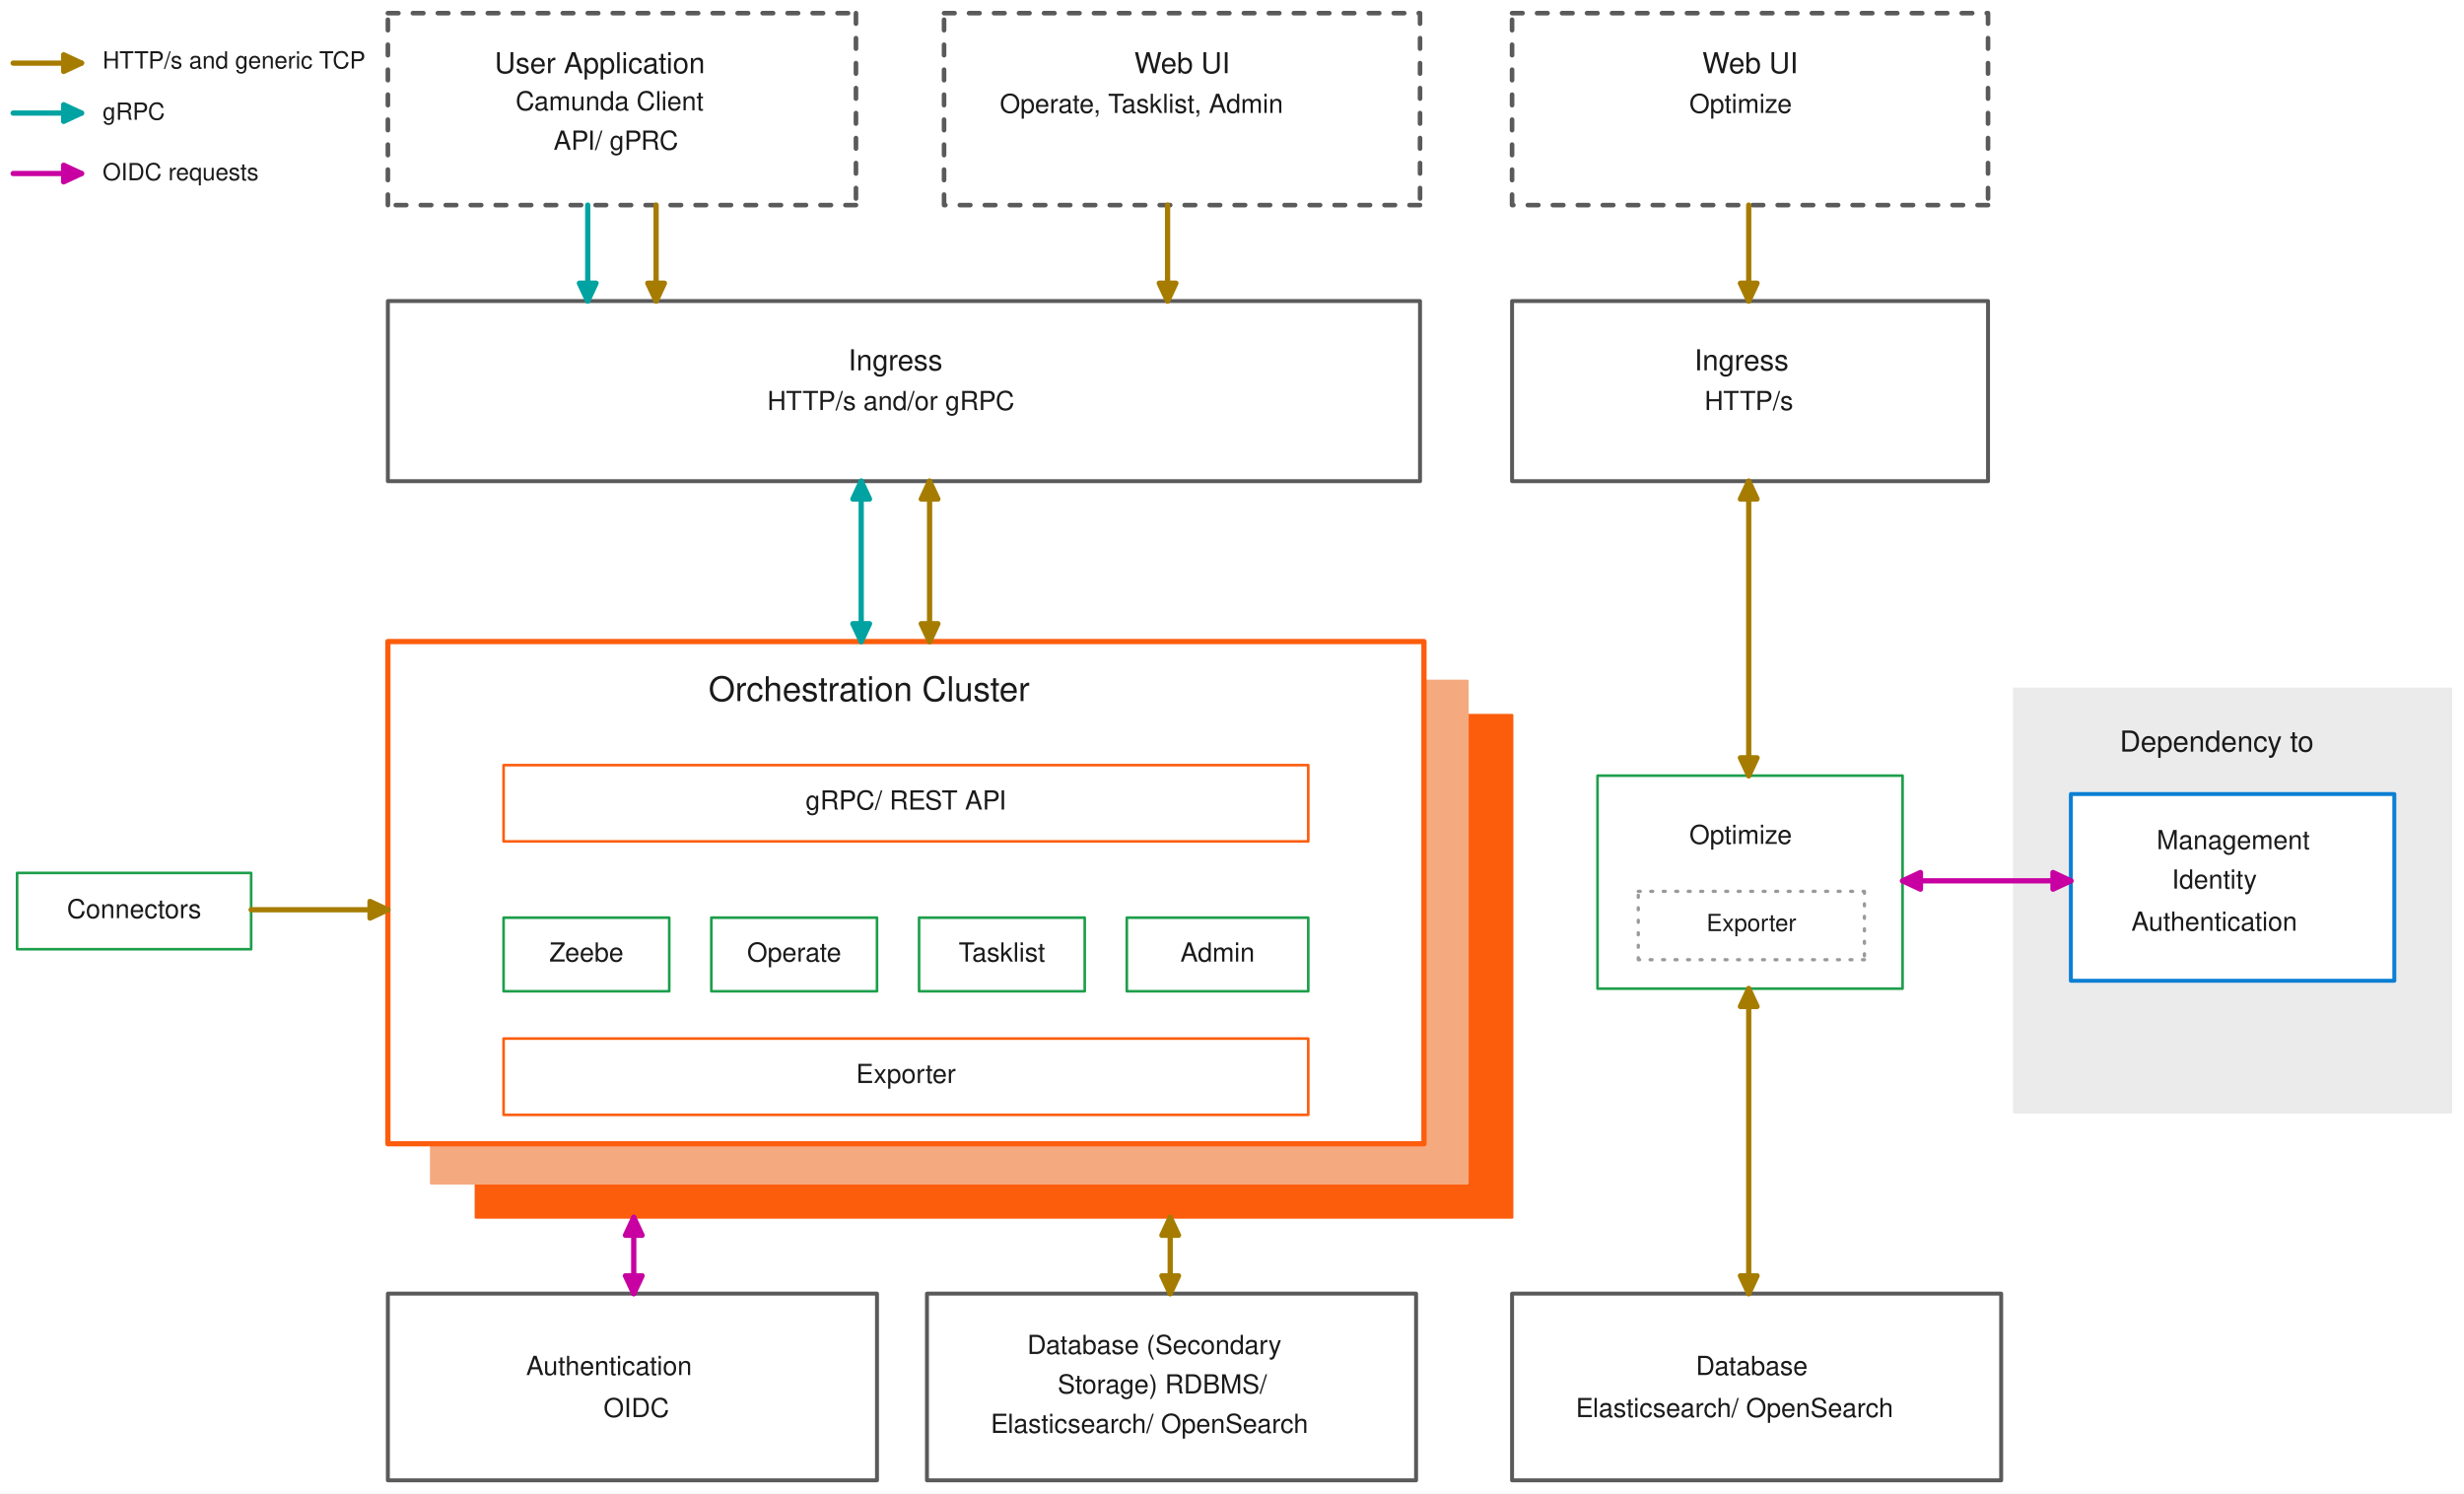
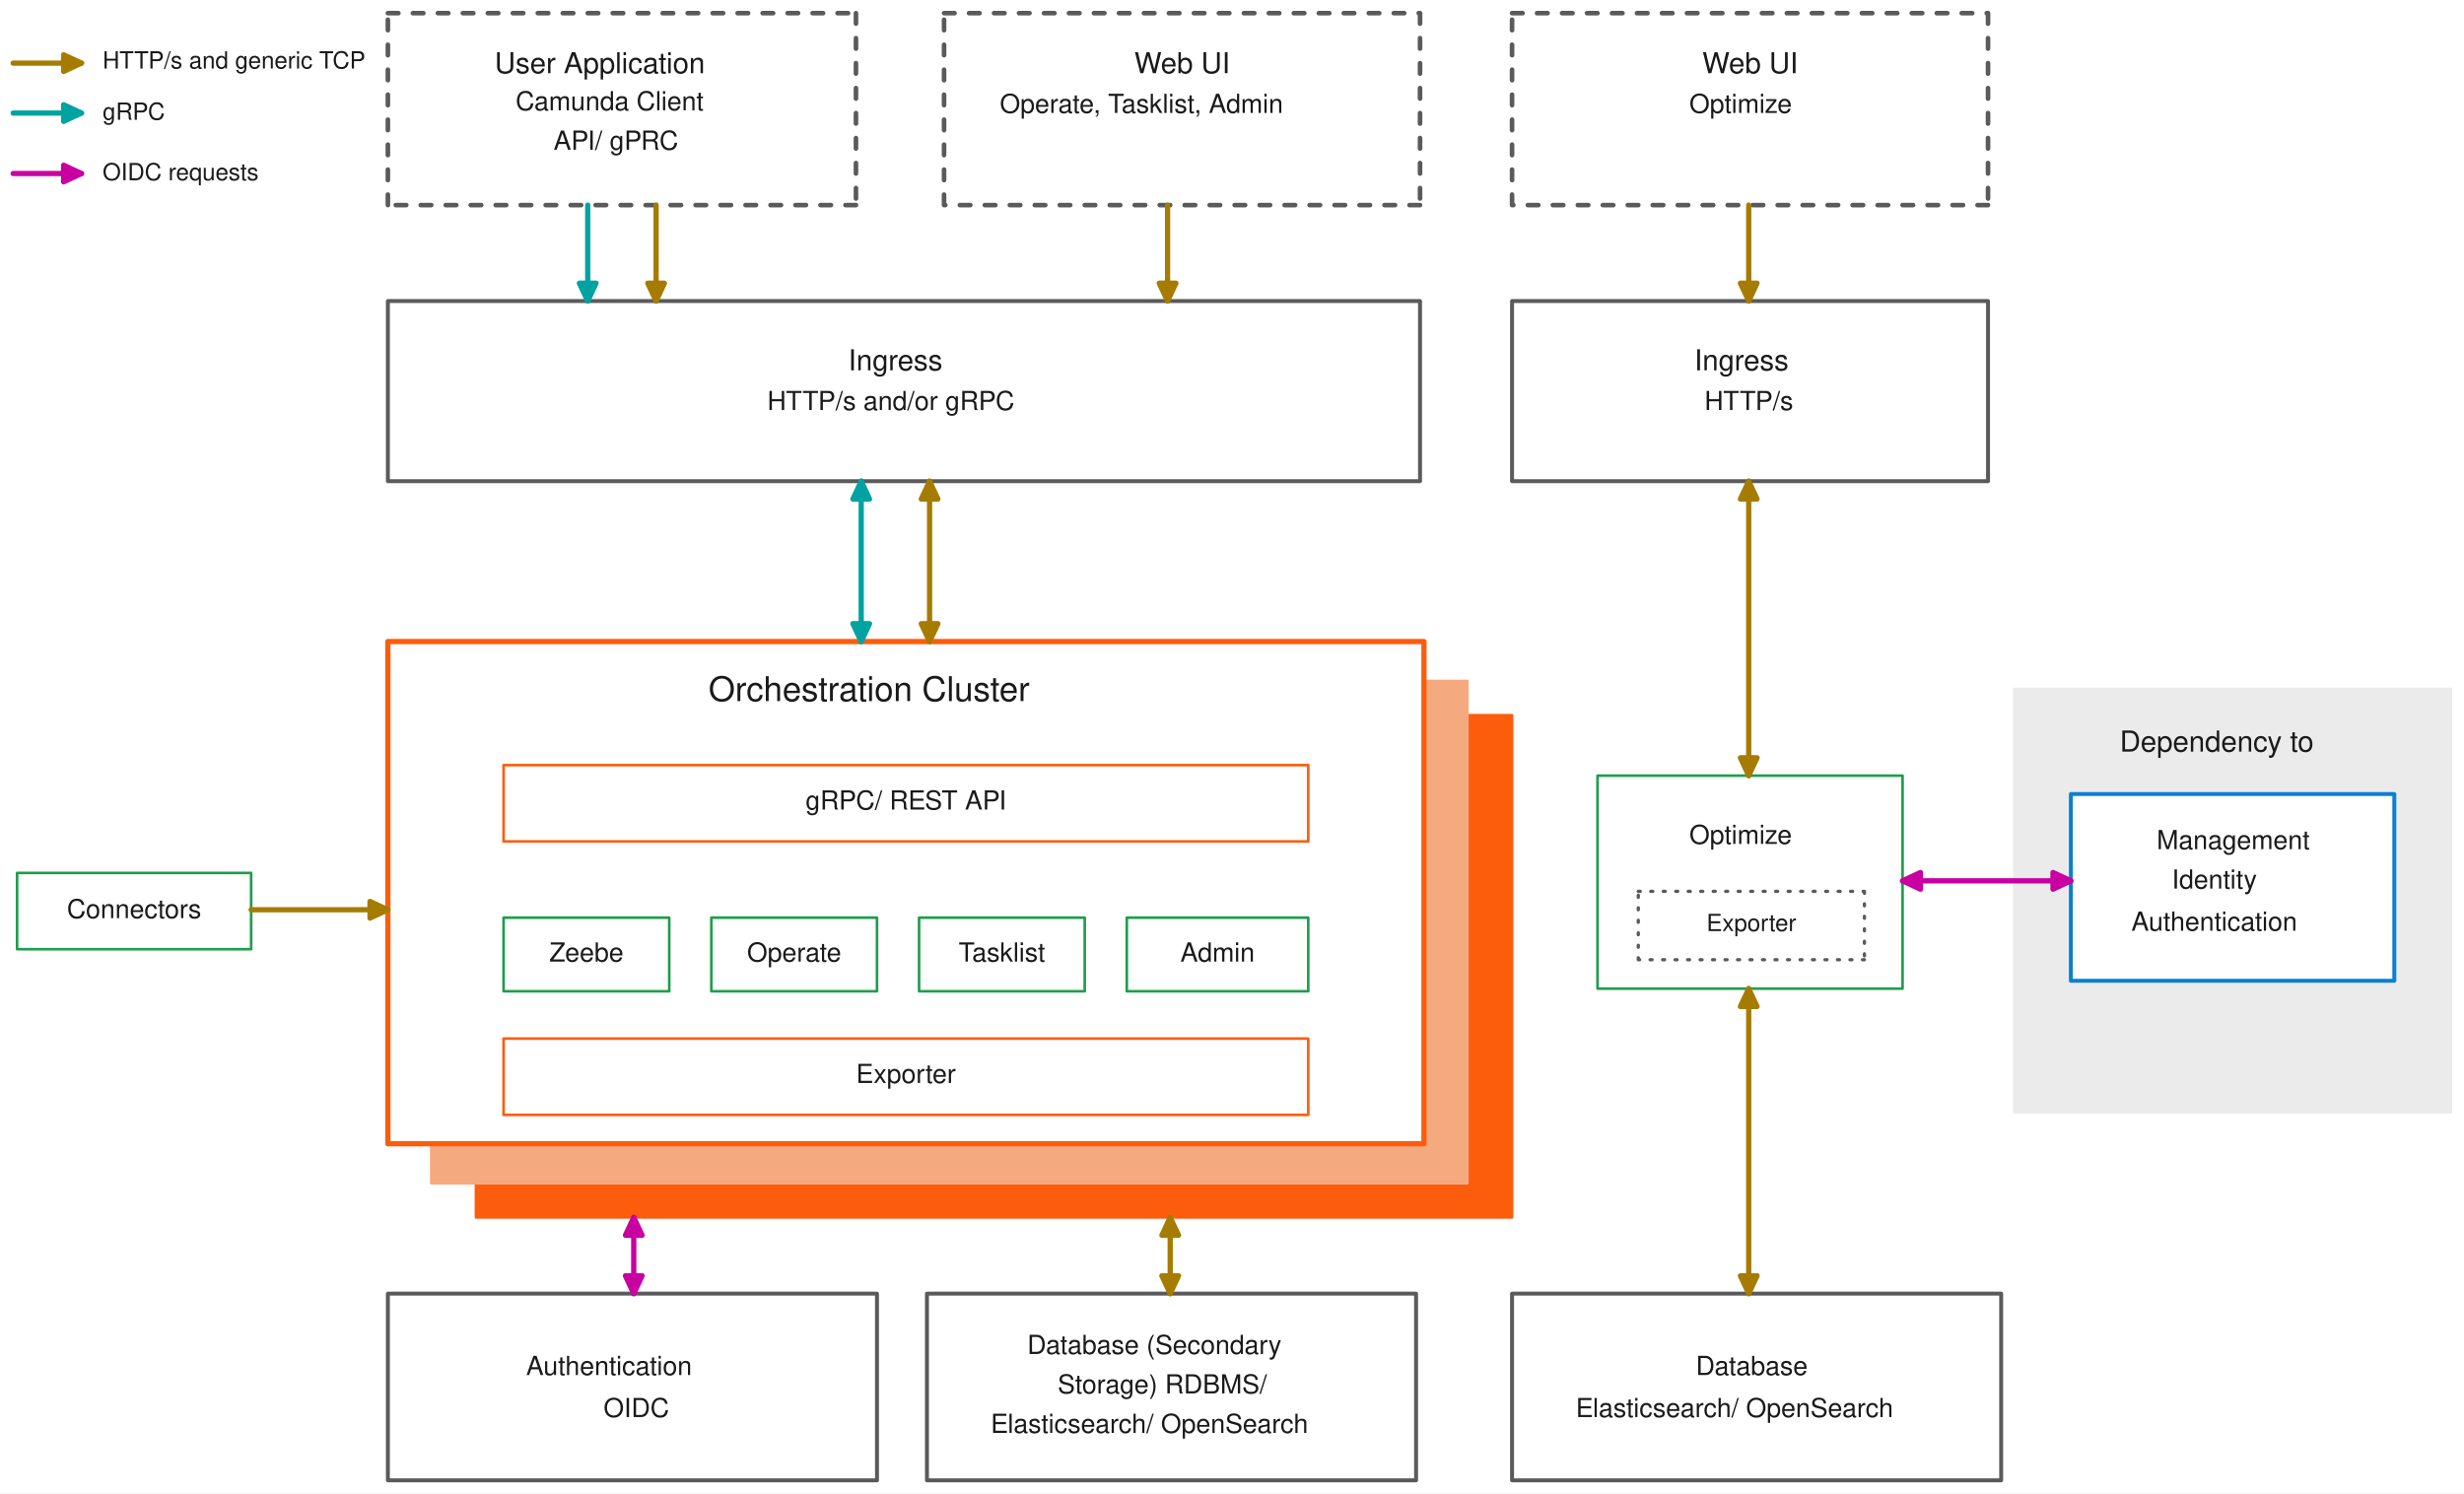
<svg xmlns="http://www.w3.org/2000/svg" version="1.1" viewBox="0 0 1874 1136" width="3748" height="2272">
  <defs>
    <style class="style-fonts">
      </style>
  </defs>
  <rect x="0" y="0" width="1874" height="1136" fill="#ffffff" />
  <g stroke-linecap="round">
    <g transform="translate(10 48) rotate(0 26 0)">
      <path d="M0 0 C10.63 0, 21.27 0, 52 0 M0 0 C20.48 0, 40.96 0, 52 0" stroke="#a67c00" stroke-width="4" fill="none" />
    </g>
    <g transform="translate(10 48) rotate(0 26 0)">
      <path d="M52 0 L38.41 6.34 L38.41 -6.34 L52 0" stroke="none" stroke-width="0" fill="#a67c00" fill-rule="evenodd" />
      <path d="M52 0 C49.22 1.3, 46.44 2.59, 38.41 6.34 M52 0 C46.65 2.5, 41.29 4.99, 38.41 6.34 M38.41 6.34 C38.41 2.11, 38.41 -2.12, 38.41 -6.34 M38.41 6.34 C38.41 2.77, 38.41 -0.8, 38.41 -6.34 M38.41 -6.34 C42.66 -4.36, 46.91 -2.37, 52 0 M38.41 -6.34 C42.61 -4.38, 46.81 -2.42, 52 0 M52 0 C52 0, 52 0, 52 0 M52 0 C52 0, 52 0, 52 0" stroke="#a67c00" stroke-width="4" fill="none" />
    </g>
  </g>
  <mask />
  <g transform="translate(78 36) rotate(0 114.95 11.875)">
    <text x="0" y="16.11" font-family="Helvetica, Segoe UI Emoji" font-size="18px" fill="#1a1a1a" text-anchor="start" style="white-space: pre;" direction="ltr" dominant-baseline="alphabetic">HTTP/s and generic TCP</text>
  </g>
  <g stroke-linecap="round">
    <g transform="translate(10 86) rotate(0 26 0)">
      <path d="M0 0 C10.64 0, 21.27 0, 52 0 M0 0 C10.49 0, 20.98 0, 52 0" stroke="#00a3a1" stroke-width="4" fill="none" />
    </g>
    <g transform="translate(10 86) rotate(0 26 0)">
      <path d="M52 0 L38.41 6.34 L38.41 -6.34 L52 0" stroke="none" stroke-width="0" fill="#00a3a1" fill-rule="evenodd" />
      <path d="M52 0 C49.22 1.3, 46.44 2.59, 38.41 6.34 M52 0 C49.26 1.28, 46.52 2.56, 38.41 6.34 M38.41 6.34 C38.41 3.48, 38.41 0.63, 38.41 -6.34 M38.41 6.34 C38.41 2.09, 38.41 -2.17, 38.41 -6.34 M38.41 -6.34 C43.49 -3.97, 48.58 -1.6, 52 0 M38.41 -6.34 C42.24 -4.55, 46.07 -2.76, 52 0 M52 0 C52 0, 52 0, 52 0 M52 0 C52 0, 52 0, 52 0" stroke="#00a3a1" stroke-width="4" fill="none" />
    </g>
  </g>
  <mask />
  <g transform="translate(78 75) rotate(0 20.9 11.875)">
    <text x="0" y="16.11" font-family="Helvetica, Segoe UI Emoji" font-size="18px" fill="#1a1a1a" text-anchor="start" style="white-space: pre;" direction="ltr" dominant-baseline="alphabetic">gRPC</text>
  </g>
  <g stroke-linecap="round">
    <g transform="translate(10 132) rotate(0 26 0)">
      <path d="M0 0 C10.64 0, 21.28 0, 52 0 M0 0 C10.9 0, 21.8 0, 52 0" stroke="#c800a1" stroke-width="4" fill="none" />
    </g>
    <g transform="translate(10 132) rotate(0 26 0)">
      <path d="M52 0 L38.41 6.34 L38.41 -6.34 L52 0" stroke="none" stroke-width="0" fill="#c800a1" fill-rule="evenodd" />
      <path d="M52 0 C49.22 1.3, 46.44 2.59, 38.41 6.34 M52 0 C49.15 1.33, 46.3 2.66, 38.41 6.34 M38.41 6.34 C38.41 2.32, 38.41 -1.7, 38.41 -6.34 M38.41 6.34 C38.41 1.4, 38.41 -3.54, 38.41 -6.34 M38.41 -6.34 C41.6 -4.85, 44.8 -3.36, 52 0 M38.41 -6.34 C41.87 -4.72, 45.33 -3.11, 52 0 M52 0 C52 0, 52 0, 52 0 M52 0 C52 0, 52 0, 52 0" stroke="#c800a1" stroke-width="4" fill="none" />
    </g>
  </g>
  <mask />
  <g transform="translate(78 121) rotate(0 67.925 11.875)">
    <text x="0" y="16.11" font-family="Helvetica, Segoe UI Emoji" font-size="18px" fill="#1a1a1a" text-anchor="start" style="white-space: pre;" direction="ltr" dominant-baseline="alphabetic">OIDC requests</text>
  </g>
  <g stroke-linecap="round" transform="translate(295 10) rotate(0 178 73)">
    <path d="M0 0 C72.87 0, 145.74 0, 356 0 M356 0 C356 31.76, 356 63.53, 356 146 M356 146 C281.58 146, 207.16 146, 0 146 M0 146 C0 110.46, 0 74.92, 0 0" stroke="#5a5a5a" stroke-width="3.5" fill="none" stroke-dasharray="8 11" />
  </g>
  <g transform="translate(376.2 36) rotate(0 96.8 13.75)">
    <text x="0" y="19.69" font-family="Helvetica, Segoe UI Emoji" font-size="22px" fill="#1a1a1a" text-anchor="start" style="white-space: pre;" direction="ltr" dominant-baseline="alphabetic">User Application</text>
  </g>
  <g transform="translate(392.15 66) rotate(0 80.85 13.125)">
    <text x="0" y="17.9" font-family="Helvetica, Segoe UI Emoji" font-size="20px" fill="#1a1a1a" text-anchor="start" style="white-space: pre;" direction="ltr" dominant-baseline="alphabetic">Camunda Client</text>
  </g>
  <g transform="translate(421.025 96) rotate(0 51.975 13.125)">
    <text x="0" y="17.9" font-family="Helvetica, Segoe UI Emoji" font-size="20px" fill="#1a1a1a" text-anchor="start" style="white-space: pre;" direction="ltr" dominant-baseline="alphabetic">API/ gPRC</text>
  </g>
  <g stroke-linecap="round" transform="translate(718 10) rotate(0 181 73)">
    <path d="M0 0 C74.14 0, 148.28 0, 362 0 M362 0 C362 34.07, 362 68.15, 362 146 M362 146 C219.81 146, 77.62 146, 0 146 M0 146 C0 94.71, 0 43.42, 0 0" stroke="#5a5a5a" stroke-width="3.5" fill="none" stroke-dasharray="8 11" />
  </g>
  <g transform="translate(862.7 36) rotate(0 36.3 13.75)">
    <text x="0" y="19.69" font-family="Helvetica, Segoe UI Emoji" font-size="22px" fill="#1a1a1a" text-anchor="start" style="white-space: pre;" direction="ltr" dominant-baseline="alphabetic">Web UI</text>
  </g>
  <g transform="translate(760.4 68) rotate(0 138.6 13.125)">
    <text x="0" y="17.9" font-family="Helvetica, Segoe UI Emoji" font-size="20px" fill="#1a1a1a" text-anchor="start" style="white-space: pre;" direction="ltr" dominant-baseline="alphabetic">Operate, Tasklist, Admin</text>
  </g>
  <g stroke-linecap="round" transform="translate(1150 10) rotate(0 181 73)">
    <path d="M0 0 C74.18 0, 148.35 0, 362 0 M362 0 C362 50.41, 362 100.81, 362 146 M362 146 C242.33 146, 122.65 146, 0 146 M0 146 C0 112.1, 0 78.19, 0 0" stroke="#5a5a5a" stroke-width="3.5" fill="none" stroke-dasharray="8 11" />
  </g>
  <g transform="translate(1294.7 36) rotate(0 36.3 13.75)">
    <text x="0" y="19.69" font-family="Helvetica, Segoe UI Emoji" font-size="22px" fill="#1a1a1a" text-anchor="start" style="white-space: pre;" direction="ltr" dominant-baseline="alphabetic">Web UI</text>
  </g>
  <g transform="translate(1284.8 68) rotate(0 46.2 13.125)">
    <text x="0" y="17.9" font-family="Helvetica, Segoe UI Emoji" font-size="20px" fill="#1a1a1a" text-anchor="start" style="white-space: pre;" direction="ltr" dominant-baseline="alphabetic">Optimize</text>
  </g>
  <g stroke-linecap="round" transform="translate(295 229) rotate(0 392.5 68.5)">
    <path d="M0 0 C160.92 0, 321.85 0, 785 0 M0 0 C201.84 0, 403.68 0, 785 0 M785 0 C785 36.77, 785 73.54, 785 137 M785 0 C785 42.9, 785 85.8, 785 137 M785 137 C626.15 137, 467.31 137, 0 137 M785 137 C556.51 137, 328.02 137, 0 137 M0 137 C0 103.48, 0 69.95, 0 0 M0 137 C0 97.02, 0 57.04, 0 0" stroke="#5a5a5a" stroke-width="3" fill="none" />
  </g>
  <g transform="translate(645.15 262) rotate(0 42.35 13.75)">
    <text x="0" y="19.69" font-family="Helvetica, Segoe UI Emoji" font-size="22px" fill="#1a1a1a" text-anchor="start" style="white-space: pre;" direction="ltr" dominant-baseline="alphabetic">Ingress</text>
  </g>
  <g transform="translate(583.55 294) rotate(0 103.95 13.125)">
    <text x="0" y="17.9" font-family="Helvetica, Segoe UI Emoji" font-size="20px" fill="#1a1a1a" text-anchor="start" style="white-space: pre;" direction="ltr" dominant-baseline="alphabetic">HTTP/s and/or gRPC</text>
  </g>
  <g stroke-linecap="round" transform="translate(1150 229) rotate(0 181 68.5)">
    <path d="M0 0 C74.24 0, 148.49 0, 362 0 M0 0 C133.58 0, 267.15 0, 362 0 M362 0 C362 28.25, 362 56.5, 362 137 M362 0 C362 53.98, 362 107.97, 362 137 M362 137 C219.33 137, 76.65 137, 0 137 M362 137 C235.24 137, 108.48 137, 0 137 M0 137 C0 82.32, 0 27.63, 0 0 M0 137 C0 99.49, 0 61.99, 0 0" stroke="#5a5a5a" stroke-width="3" fill="none" />
  </g>
  <g transform="translate(1288.65 262) rotate(0 42.35 13.75)">
    <text x="0" y="19.69" font-family="Helvetica, Segoe UI Emoji" font-size="22px" fill="#1a1a1a" text-anchor="start" style="white-space: pre;" direction="ltr" dominant-baseline="alphabetic">Ingress</text>
  </g>
  <g transform="translate(1296.35 294) rotate(0 34.65 13.125)">
    <text x="0" y="17.9" font-family="Helvetica, Segoe UI Emoji" font-size="20px" fill="#1a1a1a" text-anchor="start" style="white-space: pre;" direction="ltr" dominant-baseline="alphabetic">HTTP/s</text>
  </g>
  <g stroke-linecap="round" transform="translate(362 544) rotate(0 394 191)">
    <path d="M0 0 L788 0 L788 382 L0 382" stroke="none" stroke-width="0" fill="#fc5d0d" />
    <path d="M0 0 C161.69 0, 323.38 0, 788 0 M0 0 C221.32 0, 442.64 0, 788 0 M788 0 C788 131.41, 788 262.81, 788 382 M788 0 C788 105.03, 788 210.06, 788 382 M788 382 C483.92 382, 179.83 382, 0 382 M788 382 C623.1 382, 458.21 382, 0 382 M0 382 C0 246.93, 0 111.86, 0 0 M0 382 C0 284.32, 0 186.63, 0 0" stroke="#fc5d0d" stroke-width="2" fill="none" />
  </g>
  <g stroke-linecap="round" transform="translate(328 518) rotate(0 394 191)">
    <path d="M0 0 L788 0 L788 382 L0 382" stroke="none" stroke-width="0" fill="#f5a97f" />
    <path d="M0 0 C161.71 0, 323.43 0, 788 0 M0 0 C303.24 0, 606.48 0, 788 0 M788 0 C788 148.95, 788 297.91, 788 382 M788 0 C788 115.33, 788 230.67, 788 382 M788 382 C538.61 382, 289.22 382, 0 382 M788 382 C555.05 382, 322.1 382, 0 382 M0 382 C0 252.73, 0 123.46, 0 0 M0 382 C0 261.15, 0 140.3, 0 0" stroke="#f5a97f" stroke-width="2" fill="none" />
  </g>
  <g stroke-linecap="round" transform="translate(295 488) rotate(0 394 191)">
    <path d="M0 0 L788 0 L788 382 L0 382" stroke="none" stroke-width="0" fill="#ffffff" />
    <path d="M0 0 C161.74 0, 323.48 0, 788 0 M0 0 C227.56 0, 455.11 0, 788 0 M788 0 C788 90.1, 788 180.2, 788 382 M788 0 C788 125.64, 788 251.28, 788 382 M788 382 C593.3 382, 398.61 382, 0 382 M788 382 C486.99 382, 185.99 382, 0 382 M0 382 C0 258.53, 0 135.06, 0 0 M0 382 C0 237.98, 0 93.96, 0 0" stroke="#fc5d0d" stroke-width="4" fill="none" />
  </g>
  <g transform="translate(538.85 510) rotate(0 150.15 16.25)">
    <text x="0" y="23.271" font-family="Helvetica, Segoe UI Emoji" font-size="26px" fill="#1a1a1a" text-anchor="start" style="white-space: pre;" direction="ltr" dominant-baseline="alphabetic">Orchestration Cluster</text>
  </g>
  <g stroke-linecap="round" transform="translate(383 582) rotate(0 306 29)">
    <path d="M0 0 L612 0 L612 58 L0 58" stroke="none" stroke-width="0" fill="#ffffff" />
    <path d="M0 0 C125.65 0, 251.3 0, 612 0 M0 0 C181.57 0, 363.15 0, 612 0 M612 0 C612 19.01, 612 38.02, 612 58 M612 0 C612 22.2, 612 44.41, 612 58 M612 58 C423.35 58, 234.69 58, 0 58 M612 58 C394.91 58, 177.83 58, 0 58 M0 58 C0 41.02, 0 24.03, 0 0 M0 58 C0 40.7, 0 23.4, 0 0" stroke="#fc5d0d" stroke-width="2" fill="none" />
  </g>
  <g transform="translate(608.15 597.875) rotate(0 80.85 13.125)">
    <text x="80.85" y="17.9" font-family="Helvetica, Segoe UI Emoji" font-size="20px" fill="#1a1a1a" text-anchor="middle" style="white-space: pre;" direction="ltr" dominant-baseline="alphabetic">gRPC/ REST API</text>
  </g>
  <g stroke-linecap="round" transform="translate(383 698) rotate(0 63 28)">
    <path d="M0 0 L126 0 L126 56 L0 56" stroke="none" stroke-width="0" fill="#ffffff" />
    <path d="M0 0 C25.88 0, 51.75 0, 126 0 M0 0 C38.38 0, 76.76 0, 126 0 M126 0 C126 12.3, 126 24.6, 126 56 M126 0 C126 13.26, 126 26.52, 126 56 M126 56 C79.45 56, 32.9 56, 0 56 M126 56 C84.74 56, 43.48 56, 0 56 M0 56 C0 41.3, 0 26.6, 0 0 M0 56 C0 43.7, 0 31.4, 0 0" stroke="#1d9e4b" stroke-width="2" fill="none" />
  </g>
  <g transform="translate(418.5 713.5) rotate(0 27.5 12.5)">
    <text x="27.5" y="17.9" font-family="Helvetica, Segoe UI Emoji" font-size="20px" fill="#1a1a1a" text-anchor="middle" style="white-space: pre;" direction="ltr" dominant-baseline="alphabetic">Zeebe</text>
  </g>
  <g stroke-linecap="round" transform="translate(541 698) rotate(0 63 28)">
    <path d="M0 0 L126 0 L126 56 L0 56" stroke="none" stroke-width="0" fill="#ffffff" />
    <path d="M0 0 C25.89 0, 51.77 0, 126 0 M0 0 C39.38 0, 78.75 0, 126 0 M126 0 C126 17.44, 126 34.88, 126 56 M126 0 C126 16.28, 126 32.56, 126 56 M126 56 C96.94 56, 67.88 56, 0 56 M126 56 C88.18 56, 50.36 56, 0 56 M0 56 C0 43, 0 30, 0 0 M0 56 C0 36.91, 0 17.82, 0 0" stroke="#1d9e4b" stroke-width="2" fill="none" />
  </g>
  <g transform="translate(565.5 713.5) rotate(0 38.5 12.5)">
    <text x="38.5" y="17.9" font-family="Helvetica, Segoe UI Emoji" font-size="20px" fill="#1a1a1a" text-anchor="middle" style="white-space: pre;" direction="ltr" dominant-baseline="alphabetic">Operate</text>
  </g>
  <g stroke-linecap="round" transform="translate(699 698) rotate(0 63 28)">
    <path d="M0 0 L126 0 L126 56 L0 56" stroke="none" stroke-width="0" fill="#ffffff" />
    <path d="M0 0 C25.89 0, 51.79 0, 126 0 M0 0 C40.37 0, 80.75 0, 126 0 M126 0 C126 11.39, 126 22.77, 126 56 M126 0 C126 19.3, 126 38.6, 126 56 M126 56 C89.23 56, 52.47 56, 0 56 M126 56 C91.61 56, 57.23 56, 0 56 M0 56 C0 44.7, 0 33.41, 0 0 M0 56 C0 41.32, 0 26.63, 0 0" stroke="#1d9e4b" stroke-width="2" fill="none" />
  </g>
  <g transform="translate(718 713.5) rotate(0 44 12.5)">
    <text x="44" y="17.9" font-family="Helvetica, Segoe UI Emoji" font-size="20px" fill="#1a1a1a" text-anchor="middle" style="white-space: pre;" direction="ltr" dominant-baseline="alphabetic">Tasklist</text>
  </g>
  <g stroke-linecap="round" transform="translate(857 698) rotate(0 69 28)">
    <path d="M0 0 L138 0 L138 56 L0 56" stroke="none" stroke-width="0" fill="#ffffff" />
    <path d="M0 0 C28.37 0, 56.74 0, 138 0 M0 0 C45.31 0, 90.62 0, 138 0 M138 0 C138 16.53, 138 33.06, 138 56 M138 0 C138 22.32, 138 44.64, 138 56 M138 56 C89.29 56, 40.58 56, 0 56 M138 56 C104.1 56, 70.2 56, 0 56 M0 56 C0 35.2, 0 14.41, 0 0 M0 56 C0 34.52, 0 13.05, 0 0" stroke="#1d9e4b" stroke-width="2" fill="none" />
  </g>
  <g transform="translate(898.5 713.5) rotate(0 27.5 12.5)">
    <text x="27.5" y="17.9" font-family="Helvetica, Segoe UI Emoji" font-size="20px" fill="#1a1a1a" text-anchor="middle" style="white-space: pre;" direction="ltr" dominant-baseline="alphabetic">Admin</text>
  </g>
  <g stroke-linecap="round" transform="translate(383 790) rotate(0 306 29)">
    <path d="M0 0 L612 0 L612 58 L0 58" stroke="none" stroke-width="0" fill="#ffffff" />
    <path d="M0 0 C125.84 0, 251.69 0, 612 0 M0 0 C205.79 0, 411.58 0, 612 0 M612 0 C612 22.45, 612 44.9, 612 58 M612 0 C612 14.65, 612 29.3, 612 58 M612 58 C480.93 58, 349.87 58, 0 58 M612 58 C478.36 58, 344.72 58, 0 58 M0 58 C0 38.22, 0 18.45, 0 0 M0 58 C0 40.32, 0 22.64, 0 0" stroke="#fc5d0d" stroke-width="2" fill="none" />
  </g>
  <g transform="translate(642.8 805.875) rotate(0 46.2 13.125)">
    <text x="46.2" y="17.9" font-family="Helvetica, Segoe UI Emoji" font-size="20px" fill="#1a1a1a" text-anchor="middle" style="white-space: pre;" direction="ltr" dominant-baseline="alphabetic">Exporter</text>
  </g>
  <g stroke-linecap="round" transform="translate(13 664) rotate(0 89 29)">
    <path d="M0 0 L178 0 L178 58 L0 58" stroke="none" stroke-width="0" fill="#ffffff" />
    <path d="M0 0 C36.61 0, 73.23 0, 178 0 M0 0 C61.26 0, 122.52 0, 178 0 M178 0 C178 16.18, 178 32.36, 178 58 M178 0 C178 17.78, 178 35.55, 178 58 M178 58 C128.99 58, 79.98 58, 0 58 M178 58 C108.39 58, 38.77 58, 0 58 M0 58 C0 39.98, 0 21.97, 0 0 M0 58 C0 44.89, 0 31.77, 0 0" stroke="#1d9e4b" stroke-width="2" fill="none" />
  </g>
  <g transform="translate(47 680.5) rotate(0 55 12.5)">
    <text x="55" y="17.9" font-family="Helvetica, Segoe UI Emoji" font-size="20px" fill="#1a1a1a" text-anchor="middle" style="white-space: pre;" direction="ltr" dominant-baseline="alphabetic">Connectors</text>
  </g>
  <g stroke-linecap="round" transform="translate(1215 590) rotate(0 116 81)">
    <path d="M0 0 L232 0 L232 162 L0 162" stroke="none" stroke-width="0" fill="#ffffff" />
    <path d="M0 0 C47.74 0, 95.47 0, 232 0 M0 0 C81.68 0, 163.37 0, 232 0 M232 0 C232 60.07, 232 120.14, 232 162 M232 0 C232 58.39, 232 116.78, 232 162 M232 162 C153.93 162, 75.85 162, 0 162 M232 162 C147.59 162, 63.19 162, 0 162 M0 162 C0 116.6, 0 71.2, 0 0 M0 162 C0 105.72, 0 49.44, 0 0" stroke="#1d9e4b" stroke-width="2" fill="none" />
  </g>
  <g transform="translate(1284.8 624) rotate(0 46.2 13.125)">
    <text x="0" y="17.9" font-family="Helvetica, Segoe UI Emoji" font-size="20px" fill="#1a1a1a" text-anchor="start" style="white-space: pre;" direction="ltr" dominant-baseline="alphabetic">Optimize</text>
  </g>
  <g stroke-linecap="round" transform="translate(1246 678) rotate(0 86 26)">
-     <path d="M0 0 C35.4 0, 70.8 0, 172 0 M172 0 C172 18.72, 172 37.44, 172 52 M172 52 C126.82 52, 81.64 52, 0 52 M0 52 C0 40.85, 0 29.71, 0 0" stroke="#9a9a9a" stroke-width="2.5" fill="none" stroke-dasharray="1.5 8" />
+     <path d="M0 0 C35.4 0, 70.8 0, 172 0 M172 0 C172 18.72, 172 37.44, 172 52 M172 52 C126.82 52, 81.64 52, 0 52 M0 52 C0 40.85, 0 29.71, 0 0" stroke="#5a5a5a" stroke-width="2.5" fill="none" stroke-dasharray="1.5 8" />
  </g>
  <g transform="translate(1290.2 692.125) rotate(0 41.8 11.875)">
    <text x="41.8" y="16.11" font-family="Helvetica, Segoe UI Emoji" font-size="18px" fill="#1a1a1a" text-anchor="middle" style="white-space: pre;" direction="ltr" dominant-baseline="alphabetic">Exporter</text>
  </g>
  <g stroke-linecap="round" transform="translate(1532 524) rotate(0 166 161)">
    <path d="M0 0 L332 0 L332 322 L0 322" stroke="none" stroke-width="0" fill="#ebebeb" />
    <path d="M0 0 C68.35 0, 136.7 0, 332 0 M0 0 C122.15 0, 244.29 0, 332 0 M332 0 C332 114.16, 332 228.33, 332 322 M332 0 C332 86.4, 332 172.8, 332 322 M332 322 C246.05 322, 160.1 322, 0 322 M332 322 C229.32 322, 126.64 322, 0 322 M0 322 C0 251.32, 0 180.65, 0 0 M0 322 C0 196.42, 0 70.83, 0 0" stroke="#ebebeb" stroke-width="2" fill="none" />
  </g>
  <g transform="translate(1612.2 552) rotate(0 85.8 15)">
    <text x="0" y="19.69" font-family="Helvetica, Segoe UI Emoji" font-size="22px" fill="#1a1a1a" text-anchor="start" style="white-space: pre;" direction="ltr" dominant-baseline="alphabetic">Dependency to</text>
  </g>
  <g stroke-linecap="round" transform="translate(1575 604) rotate(0 123 71)">
    <path d="M0 0 L246 0 L246 142 L0 142" stroke="none" stroke-width="0" fill="#ffffff" />
    <path d="M0 0 C50.66 0, 101.32 0, 246 0 M0 0 C92.45 0, 184.91 0, 246 0 M246 0 C246 34.99, 246 69.98, 246 142 M246 0 C246 45.76, 246 91.52, 246 142 M246 142 C167.26 142, 88.53 142, 0 142 M246 142 C176.63 142, 107.25 142, 0 142 M0 142 C0 86.75, 0 31.49, 0 0 M0 142 C0 97.79, 0 53.59, 0 0" stroke="#0b7fd4" stroke-width="3" fill="none" />
  </g>
  <g transform="translate(1640.25 628) rotate(0 57.75 13.125)">
    <text x="0" y="17.9" font-family="Helvetica, Segoe UI Emoji" font-size="20px" fill="#1a1a1a" text-anchor="start" style="white-space: pre;" direction="ltr" dominant-baseline="alphabetic">Management</text>
  </g>
  <g transform="translate(1651.8 658) rotate(0 46.2 13.125)">
    <text x="0" y="17.9" font-family="Helvetica, Segoe UI Emoji" font-size="20px" fill="#1a1a1a" text-anchor="start" style="white-space: pre;" direction="ltr" dominant-baseline="alphabetic">Identity</text>
  </g>
  <g transform="translate(1621 690) rotate(0 77 12.5)">
    <text x="0" y="17.9" font-family="Helvetica, Segoe UI Emoji" font-size="20px" fill="#1a1a1a" text-anchor="start" style="white-space: pre;" direction="ltr" dominant-baseline="alphabetic">Authentication</text>
  </g>
  <g stroke-linecap="round" transform="translate(295 984) rotate(0 186 71)">
    <path d="M0 0 C76.66 0, 153.32 0, 372 0 M0 0 C145.69 0, 291.39 0, 372 0 M372 0 C372 32.68, 372 65.36, 372 142 M372 0 C372 32.68, 372 65.36, 372 142 M372 142 C281.82 142, 191.64 142, 0 142 M372 142 C287.38 142, 202.76 142, 0 142 M0 142 C0 95.37, 0 48.74, 0 0 M0 142 C0 91.74, 0 41.49, 0 0" stroke="#5a5a5a" stroke-width="3" fill="none" />
  </g>
  <g transform="translate(400.15 1028) rotate(0 80.85 13.125)">
    <text x="0" y="17.9" font-family="Helvetica, Segoe UI Emoji" font-size="20px" fill="#1a1a1a" text-anchor="start" style="white-space: pre;" direction="ltr" dominant-baseline="alphabetic">Authentication</text>
  </g>
  <g transform="translate(459 1060) rotate(0 22 12.5)">
    <text x="0" y="17.9" font-family="Helvetica, Segoe UI Emoji" font-size="20px" fill="#1a1a1a" text-anchor="start" style="white-space: pre;" direction="ltr" dominant-baseline="alphabetic">OIDC</text>
  </g>
  <g stroke-linecap="round" transform="translate(705 984) rotate(0 186 71)">
    <path d="M0 0 C76.69 0, 153.39 0, 372 0 M0 0 C112.91 0, 225.82 0, 372 0 M372 0 C372 52.25, 372 104.5, 372 142 M372 0 C372 44.17, 372 88.34, 372 142 M372 142 C284.88 142, 197.76 142, 0 142 M372 142 C265.4 142, 158.8 142, 0 142 M0 142 C0 101.84, 0 61.68, 0 0 M0 142 C0 94.31, 0 46.61, 0 0" stroke="#5a5a5a" stroke-width="3" fill="none" />
  </g>
  <g transform="translate(781.275 1012) rotate(0 109.725 13.125)">
    <text x="0" y="17.9" font-family="Helvetica, Segoe UI Emoji" font-size="20px" fill="#1a1a1a" text-anchor="start" style="white-space: pre;" direction="ltr" dominant-baseline="alphabetic">Database (Secondary</text>
  </g>
  <g transform="translate(804.375 1042) rotate(0 86.625 13.125)">
    <text x="0" y="17.9" font-family="Helvetica, Segoe UI Emoji" font-size="20px" fill="#1a1a1a" text-anchor="start" style="white-space: pre;" direction="ltr" dominant-baseline="alphabetic">Storage) RDBMS/</text>
  </g>
  <g transform="translate(753.5 1072) rotate(0 137.5 12.5)">
    <text x="0" y="17.9" font-family="Helvetica, Segoe UI Emoji" font-size="20px" fill="#1a1a1a" text-anchor="start" style="white-space: pre;" direction="ltr" dominant-baseline="alphabetic">Elasticsearch/ OpenSearch</text>
  </g>
  <g stroke-linecap="round" transform="translate(1150 984) rotate(0 186 71)">
    <path d="M0 0 C76.74 0, 153.48 0, 372 0 M0 0 C118.8 0, 237.6 0, 372 0 M372 0 C372 49.94, 372 99.88, 372 142 M372 0 C372 31.09, 372 62.18, 372 142 M372 142 C239.36 142, 106.72 142, 0 142 M372 142 C285.69 142, 199.38 142, 0 142 M0 142 C0 110.47, 0 78.93, 0 0 M0 142 C0 88.26, 0 34.52, 0 0" stroke="#5a5a5a" stroke-width="3" fill="none" />
  </g>
  <g transform="translate(1289.8 1028) rotate(0 46.2 13.125)">
    <text x="0" y="17.9" font-family="Helvetica, Segoe UI Emoji" font-size="20px" fill="#1a1a1a" text-anchor="start" style="white-space: pre;" direction="ltr" dominant-baseline="alphabetic">Database</text>
  </g>
  <g transform="translate(1198.5 1060) rotate(0 137.5 12.5)">
    <text x="0" y="17.9" font-family="Helvetica, Segoe UI Emoji" font-size="20px" fill="#1a1a1a" text-anchor="start" style="white-space: pre;" direction="ltr" dominant-baseline="alphabetic">Elasticsearch/ OpenSearch</text>
  </g>
  <g stroke-linecap="round">
    <g transform="translate(447 156) rotate(0 0 36.5)">
      <path d="M0 0 C0 15.07, 0 30.13, 0 73 M0 0 C0 16.88, 0 33.76, 0 73" stroke="#00a3a1" stroke-width="4" fill="none" />
    </g>
    <g transform="translate(447 156) rotate(0 0 36.5)">
      <path d="M0 73 L-6.34 59.41 L6.34 59.41 L0 73" stroke="none" stroke-width="0" fill="#00a3a1" fill-rule="evenodd" />
      <path d="M0 73 C-1.31 70.19, -2.62 67.39, -6.34 59.41 M0 73 C-1.47 69.86, -2.93 66.71, -6.34 59.41 M-6.34 59.41 C-2.67 59.41, 1 59.41, 6.34 59.41 M-6.34 59.41 C-2.54 59.41, 1.26 59.41, 6.34 59.41 M6.34 59.41 C4.13 64.14, 1.92 68.88, 0 73 M6.34 59.41 C4.49 63.36, 2.65 67.32, 0 73 M0 73 C0 73, 0 73, 0 73 M0 73 C0 73, 0 73, 0 73" stroke="#00a3a1" stroke-width="4" fill="none" />
    </g>
  </g>
  <mask />
  <g stroke-linecap="round">
    <g transform="translate(499 156) rotate(0 0 36.5)">
      <path d="M0 0 C0 15.07, 0 30.14, 0 73 M0 0 C0 24.47, 0 48.94, 0 73" stroke="#a67c00" stroke-width="4" fill="none" />
    </g>
    <g transform="translate(499 156) rotate(0 0 36.5)">
      <path d="M0 73 L-6.34 59.41 L6.34 59.41 L0 73" stroke="none" stroke-width="0" fill="#a67c00" fill-rule="evenodd" />
      <path d="M0 73 C-1.31 70.19, -2.62 67.39, -6.34 59.41 M0 73 C-2.12 68.44, -4.25 63.89, -6.34 59.41 M-6.34 59.41 C-2.09 59.41, 2.17 59.41, 6.34 59.41 M-6.34 59.41 C-2.2 59.41, 1.95 59.41, 6.34 59.41 M6.34 59.41 C4.57 63.2, 2.8 66.99, 0 73 M6.34 59.41 C3.95 64.54, 1.55 69.67, 0 73 M0 73 C0 73, 0 73, 0 73 M0 73 C0 73, 0 73, 0 73" stroke="#a67c00" stroke-width="4" fill="none" />
    </g>
  </g>
  <mask />
  <g stroke-linecap="round">
    <g transform="translate(888 156) rotate(0 0 36.5)">
      <path d="M0 0 C0 15.07, 0 30.14, 0 73 M0 0 C0 17.46, 0 34.91, 0 73" stroke="#a67c00" stroke-width="4" fill="none" />
    </g>
    <g transform="translate(888 156) rotate(0 0 36.5)">
      <path d="M0 73 L-6.34 59.41 L6.34 59.41 L0 73" stroke="none" stroke-width="0" fill="#a67c00" fill-rule="evenodd" />
      <path d="M0 73 C-1.31 70.19, -2.62 67.39, -6.34 59.41 M0 73 C-1.52 69.75, -3.03 66.5, -6.34 59.41 M-6.34 59.41 C-1.5 59.41, 3.33 59.41, 6.34 59.41 M-6.34 59.41 C-1.85 59.41, 2.63 59.41, 6.34 59.41 M6.34 59.41 C5.01 62.25, 3.68 65.1, 0 73 M6.34 59.41 C4.67 62.99, 2.99 66.58, 0 73 M0 73 C0 73, 0 73, 0 73 M0 73 C0 73, 0 73, 0 73" stroke="#a67c00" stroke-width="4" fill="none" />
    </g>
  </g>
  <mask />
  <g stroke-linecap="round">
    <g transform="translate(1330 156) rotate(0 0 36.5)">
      <path d="M0 0 C0 15.07, 0 30.15, 0 73 M0 0 C0 25.05, 0 50.09, 0 73" stroke="#a67c00" stroke-width="4" fill="none" />
    </g>
    <g transform="translate(1330 156) rotate(0 0 36.5)">
      <path d="M0 73 L-6.34 59.41 L6.34 59.41 L0 73" stroke="none" stroke-width="0" fill="#a67c00" fill-rule="evenodd" />
      <path d="M0 73 C-1.31 70.19, -2.62 67.39, -6.34 59.41 M0 73 C-2.17 68.34, -4.35 63.67, -6.34 59.41 M-6.34 59.41 C-3.46 59.41, -0.58 59.41, 6.34 59.41 M-6.34 59.41 C-1.51 59.41, 3.32 59.41, 6.34 59.41 M6.34 59.41 C4.18 64.03, 2.03 68.65, 0 73 M6.34 59.41 C4.12 64.17, 1.9 68.93, 0 73 M0 73 C0 73, 0 73, 0 73 M0 73 C0 73, 0 73, 0 73" stroke="#a67c00" stroke-width="4" fill="none" />
    </g>
  </g>
  <mask />
  <g stroke-linecap="round">
    <g transform="translate(655 366) rotate(0 0 61)">
      <path d="M0 0 C0 25.19, 0 50.39, 0 122 M0 0 C0 30.14, 0 60.28, 0 122" stroke="#00a3a1" stroke-width="4" fill="none" />
    </g>
    <g transform="translate(655 366) rotate(0 0 61)">
      <path d="M0 0 L6.34 13.59 L-6.34 13.59 L0 0" stroke="none" stroke-width="0" fill="#00a3a1" fill-rule="evenodd" />
      <path d="M0 0 C1.31 2.81, 2.62 5.61, 6.34 13.59 M0 0 C1.57 3.36, 3.13 6.72, 6.34 13.59 M6.34 13.59 C2.88 13.59, -0.59 13.59, -6.34 13.59 M6.34 13.59 C3.71 13.59, 1.07 13.59, -6.34 13.59 M-6.34 13.59 C-4.62 9.91, -2.91 6.23, 0 0 M-6.34 13.59 C-4.84 10.38, -3.34 7.16, 0 0 M0 0 C0 0, 0 0, 0 0 M0 0 C0 0, 0 0, 0 0" stroke="#00a3a1" stroke-width="4" fill="none" />
    </g>
    <g transform="translate(655 366) rotate(0 0 61)">
      <path d="M0 122 L-6.34 108.41 L6.34 108.41 L0 122" stroke="none" stroke-width="0" fill="#00a3a1" fill-rule="evenodd" />
      <path d="M0 122 C-1.31 119.19, -2.62 116.39, -6.34 108.41 M0 122 C-1.57 118.64, -3.13 115.28, -6.34 108.41 M-6.34 108.41 C-2.88 108.41, 0.59 108.41, 6.34 108.41 M-6.34 108.41 C-3.71 108.41, -1.07 108.41, 6.34 108.41 M6.34 108.41 C4.62 112.09, 2.91 115.77, 0 122 M6.34 108.41 C4.84 111.62, 3.34 114.84, 0 122 M0 122 C0 122, 0 122, 0 122 M0 122 C0 122, 0 122, 0 122" stroke="#00a3a1" stroke-width="4" fill="none" />
    </g>
  </g>
  <mask />
  <g stroke-linecap="round">
    <g transform="translate(707 366) rotate(0 0 61)">
      <path d="M0 0 C0 25.2, 0 50.4, 0 122 M0 0 C0 42.82, 0 85.64, 0 122" stroke="#a67c00" stroke-width="4" fill="none" />
    </g>
    <g transform="translate(707 366) rotate(0 0 61)">
      <path d="M0 0 L6.34 13.59 L-6.34 13.59 L0 0" stroke="none" stroke-width="0" fill="#a67c00" fill-rule="evenodd" />
      <path d="M0 0 C1.31 2.81, 2.62 5.62, 6.34 13.59 M0 0 C2.23 4.77, 4.45 9.54, 6.34 13.59 M6.34 13.59 C2.29 13.59, -1.75 13.59, -6.34 13.59 M6.34 13.59 C3.36 13.59, 0.39 13.59, -6.34 13.59 M-6.34 13.59 C-5.06 10.86, -3.79 8.12, 0 0 M-6.34 13.59 C-4.29 9.2, -2.24 4.81, 0 0 M0 0 C0 0, 0 0, 0 0 M0 0 C0 0, 0 0, 0 0" stroke="#a67c00" stroke-width="4" fill="none" />
    </g>
    <g transform="translate(707 366) rotate(0 0 61)">
      <path d="M0 122 L-6.34 108.41 L6.34 108.41 L0 122" stroke="none" stroke-width="0" fill="#a67c00" fill-rule="evenodd" />
      <path d="M0 122 C-1.31 119.19, -2.62 116.38, -6.34 108.41 M0 122 C-2.23 117.23, -4.45 112.46, -6.34 108.41 M-6.34 108.41 C-2.29 108.41, 1.75 108.41, 6.34 108.41 M-6.34 108.41 C-3.36 108.41, -0.39 108.41, 6.34 108.41 M6.34 108.41 C5.06 111.14, 3.79 113.88, 0 122 M6.34 108.41 C4.29 112.8, 2.24 117.19, 0 122 M0 122 C0 122, 0 122, 0 122 M0 122 C0 122, 0 122, 0 122" stroke="#a67c00" stroke-width="4" fill="none" />
    </g>
  </g>
  <mask />
  <g stroke-linecap="round">
    <g transform="translate(1330 366) rotate(0 0 112)">
      <path d="M0 0 C0 46.27, 0 92.54, 0 224 M0 0 C0 57.11, 0 114.22, 0 224" stroke="#a67c00" stroke-width="4" fill="none" />
    </g>
    <g transform="translate(1330 366) rotate(0 0 112)">
      <path d="M0 0 L6.34 13.59 L-6.34 13.59 L0 0" stroke="none" stroke-width="0" fill="#a67c00" fill-rule="evenodd" />
      <path d="M0 0 C1.31 2.81, 2.62 5.62, 6.34 13.59 M0 0 C1.62 3.47, 3.23 6.93, 6.34 13.59 M6.34 13.59 C1.71 13.59, -2.92 13.59, -6.34 13.59 M6.34 13.59 C3.02 13.59, -0.3 13.59, -6.34 13.59 M-6.34 13.59 C-4.24 9.08, -2.13 4.57, 0 0 M-6.34 13.59 C-5.01 10.75, -3.69 7.9, 0 0 M0 0 C0 0, 0 0, 0 0 M0 0 C0 0, 0 0, 0 0" stroke="#a67c00" stroke-width="4" fill="none" />
    </g>
    <g transform="translate(1330 366) rotate(0 0 112)">
      <path d="M0 224 L-6.34 210.41 L6.34 210.41 L0 224" stroke="none" stroke-width="0" fill="#a67c00" fill-rule="evenodd" />
      <path d="M0 224 C-1.31 221.19, -2.62 218.38, -6.34 210.41 M0 224 C-1.62 220.53, -3.23 217.07, -6.34 210.41 M-6.34 210.41 C-1.71 210.41, 2.92 210.41, 6.34 210.41 M-6.34 210.41 C-3.02 210.41, 0.3 210.41, 6.34 210.41 M6.34 210.41 C4.24 214.92, 2.13 219.43, 0 224 M6.34 210.41 C5.01 213.25, 3.69 216.1, 0 224 M0 224 C0 224, 0 224, 0 224 M0 224 C0 224, 0 224, 0 224" stroke="#a67c00" stroke-width="4" fill="none" />
    </g>
  </g>
  <mask />
  <g stroke-linecap="round">
    <g transform="translate(191 692) rotate(0 52 0)">
      <path d="M0 0 C21.49 0, 42.97 0, 104 0 M0 0 C37.33 0, 74.65 0, 104 0" stroke="#a67c00" stroke-width="4" fill="none" />
    </g>
    <g transform="translate(191 692) rotate(0 52 0)">
      <path d="M104 0 L90.41 6.34 L90.41 -6.34 L104 0" stroke="none" stroke-width="0" fill="#a67c00" fill-rule="evenodd" />
      <path d="M104 0 C101.19 1.31, 98.38 2.62, 90.41 6.34 M104 0 C99.12 2.28, 94.24 4.55, 90.41 6.34 M90.41 6.34 C90.41 3.66, 90.41 0.99, 90.41 -6.34 M90.41 6.34 C90.41 2.68, 90.41 -0.98, 90.41 -6.34 M90.41 -6.34 C93.97 -4.68, 97.54 -3.01, 104 0 M90.41 -6.34 C94.42 -4.46, 98.44 -2.59, 104 0 M104 0 C104 0, 104 0, 104 0 M104 0 C104 0, 104 0, 104 0" stroke="#a67c00" stroke-width="4" fill="none" />
    </g>
  </g>
  <mask />
  <g stroke-linecap="round">
    <g transform="translate(1447 670) rotate(0 64 0)">
      <path d="M0 0 C26.45 0, 52.9 0, 128 0 M0 0 C33.65 0, 67.3 0, 128 0" stroke="#c800a1" stroke-width="4" fill="none" />
    </g>
    <g transform="translate(1447 670) rotate(0 64 0)">
      <path d="M0 0 L13.59 -6.34 L13.59 6.34 L0 0" stroke="none" stroke-width="0" fill="#c800a1" fill-rule="evenodd" />
      <path d="M0 0 C2.81 -1.31, 5.62 -2.62, 13.59 -6.34 M0 0 C3.57 -1.67, 7.15 -3.33, 13.59 -6.34 M13.59 -6.34 C13.59 -3.08, 13.59 0.18, 13.59 6.34 M13.59 -6.34 C13.59 -2.34, 13.59 1.66, 13.59 6.34 M13.59 6.34 C8.25 3.85, 2.91 1.36, 0 0 M13.59 6.34 C8.4 3.92, 3.21 1.5, 0 0 M0 0 C0 0, 0 0, 0 0 M0 0 C0 0, 0 0, 0 0" stroke="#c800a1" stroke-width="4" fill="none" />
    </g>
    <g transform="translate(1447 670) rotate(0 64 0)">
      <path d="M128 0 L114.41 6.34 L114.41 -6.34 L128 0" stroke="none" stroke-width="0" fill="#c800a1" fill-rule="evenodd" />
      <path d="M128 0 C125.19 1.31, 122.38 2.62, 114.41 6.34 M128 0 C124.43 1.67, 120.85 3.33, 114.41 6.34 M114.41 6.34 C114.41 3.08, 114.41 -0.18, 114.41 -6.34 M114.41 6.34 C114.41 2.34, 114.41 -1.66, 114.41 -6.34 M114.41 -6.34 C119.75 -3.85, 125.09 -1.36, 128 0 M114.41 -6.34 C119.6 -3.92, 124.79 -1.5, 128 0 M128 0 C128 0, 128 0, 128 0 M128 0 C128 0, 128 0, 128 0" stroke="#c800a1" stroke-width="4" fill="none" />
    </g>
  </g>
  <mask />
  <g stroke-linecap="round">
    <g transform="translate(482 926) rotate(0 0 29)">
      <path d="M0 0 C0 11.99, 0 23.97, 0 58 M0 0 C0 21.28, 0 42.55, 0 58" stroke="#c800a1" stroke-width="4" fill="none" />
    </g>
    <g transform="translate(482 926) rotate(0 0 29)">
      <path d="M0 0 L6.34 13.59 L-6.34 13.59 L0 0" stroke="none" stroke-width="0" fill="#c800a1" fill-rule="evenodd" />
      <path d="M0 0 C1.31 2.81, 2.62 5.62, 6.34 13.59 M0 0 C2.33 4.99, 4.65 9.97, 6.34 13.59 M6.34 13.59 C2.5 13.59, -1.34 13.59, -6.34 13.59 M6.34 13.59 C2 13.59, -2.35 13.59, -6.34 13.59 M-6.34 13.59 C-4.29 9.19, -2.24 4.8, 0 0 M-6.34 13.59 C-4.64 9.95, -2.94 6.3, 0 0 M0 0 C0 0, 0 0, 0 0 M0 0 C0 0, 0 0, 0 0" stroke="#c800a1" stroke-width="4" fill="none" />
    </g>
    <g transform="translate(482 926) rotate(0 0 29)">
      <path d="M0 58 L-6.34 44.41 L6.34 44.41 L0 58" stroke="none" stroke-width="0" fill="#c800a1" fill-rule="evenodd" />
      <path d="M0 58 C-1.31 55.19, -2.62 52.38, -6.34 44.41 M0 58 C-2.33 53.01, -4.65 48.03, -6.34 44.41 M-6.34 44.41 C-2.5 44.41, 1.34 44.41, 6.34 44.41 M-6.34 44.41 C-2 44.41, 2.35 44.41, 6.34 44.41 M6.34 44.41 C4.29 48.81, 2.24 53.2, 0 58 M6.34 44.41 C4.64 48.05, 2.94 51.7, 0 58 M0 58 C0 58, 0 58, 0 58 M0 58 C0 58, 0 58, 0 58" stroke="#c800a1" stroke-width="4" fill="none" />
    </g>
  </g>
  <mask />
  <g stroke-linecap="round">
    <g transform="translate(890 926) rotate(0 0 29)">
      <path d="M0 0 C0 11.99, 0 23.98, 0 58 M0 0 C0 15.71, 0 31.41, 0 58" stroke="#a67c00" stroke-width="4" fill="none" />
    </g>
    <g transform="translate(890 926) rotate(0 0 29)">
      <path d="M0 0 L6.34 13.59 L-6.34 13.59 L0 0" stroke="none" stroke-width="0" fill="#a67c00" fill-rule="evenodd" />
      <path d="M0 0 C1.31 2.81, 2.62 5.62, 6.34 13.59 M0 0 C1.72 3.68, 3.43 7.36, 6.34 13.59 M6.34 13.59 C1.92 13.59, -2.51 13.59, -6.34 13.59 M6.34 13.59 C1.65 13.59, -3.03 13.59, -6.34 13.59 M-6.34 13.59 C-4.73 10.14, -3.12 6.68, 0 0 M-6.34 13.59 C-4.09 8.77, -1.84 3.95, 0 0 M0 0 C0 0, 0 0, 0 0 M0 0 C0 0, 0 0, 0 0" stroke="#a67c00" stroke-width="4" fill="none" />
    </g>
    <g transform="translate(890 926) rotate(0 0 29)">
      <path d="M0 58 L-6.34 44.41 L6.34 44.41 L0 58" stroke="none" stroke-width="0" fill="#a67c00" fill-rule="evenodd" />
      <path d="M0 58 C-1.31 55.19, -2.62 52.38, -6.34 44.41 M0 58 C-1.72 54.32, -3.43 50.64, -6.34 44.41 M-6.34 44.41 C-1.92 44.41, 2.51 44.41, 6.34 44.41 M-6.34 44.41 C-1.65 44.41, 3.03 44.41, 6.34 44.41 M6.34 44.41 C4.73 47.86, 3.12 51.32, 0 58 M6.34 44.41 C4.09 49.23, 1.84 54.05, 0 58 M0 58 C0 58, 0 58, 0 58 M0 58 C0 58, 0 58, 0 58" stroke="#a67c00" stroke-width="4" fill="none" />
    </g>
  </g>
  <mask />
  <g stroke-linecap="round">
    <g transform="translate(1330 752) rotate(0 0 116)">
      <path d="M0 0 C0 47.96, 0 95.92, 0 232 M0 0 C0 86.94, 0 173.88, 0 232" stroke="#a67c00" stroke-width="4" fill="none" />
    </g>
    <g transform="translate(1330 752) rotate(0 0 116)">
      <path d="M0 0 L6.34 13.59 L-6.34 13.59 L0 0" stroke="none" stroke-width="0" fill="#a67c00" fill-rule="evenodd" />
      <path d="M0 0 C1.31 2.81, 2.62 5.62, 6.34 13.59 M0 0 C2.38 5.09, 4.75 10.19, 6.34 13.59 M6.34 13.59 C1.33 13.59, -3.67 13.59, -6.34 13.59 M6.34 13.59 C1.31 13.59, -3.72 13.59, -6.34 13.59 M-6.34 13.59 C-3.9 8.36, -1.46 3.13, 0 0 M-6.34 13.59 C-4.81 10.32, -3.28 7.04, 0 0 M0 0 C0 0, 0 0, 0 0 M0 0 C0 0, 0 0, 0 0" stroke="#a67c00" stroke-width="4" fill="none" />
    </g>
    <g transform="translate(1330 752) rotate(0 0 116)">
      <path d="M0 232 L-6.34 218.41 L6.34 218.41 L0 232" stroke="none" stroke-width="0" fill="#a67c00" fill-rule="evenodd" />
      <path d="M0 232 C-1.31 229.19, -2.62 226.38, -6.34 218.41 M0 232 C-2.38 226.91, -4.75 221.81, -6.34 218.41 M-6.34 218.41 C-1.33 218.41, 3.67 218.41, 6.34 218.41 M-6.34 218.41 C-1.31 218.41, 3.72 218.41, 6.34 218.41 M6.34 218.41 C3.9 223.64, 1.46 228.87, 0 232 M6.34 218.41 C4.81 221.68, 3.28 224.96, 0 232 M0 232 C0 232, 0 232, 0 232 M0 232 C0 232, 0 232, 0 232" stroke="#a67c00" stroke-width="4" fill="none" />
    </g>
  </g>
  <mask />
</svg>
